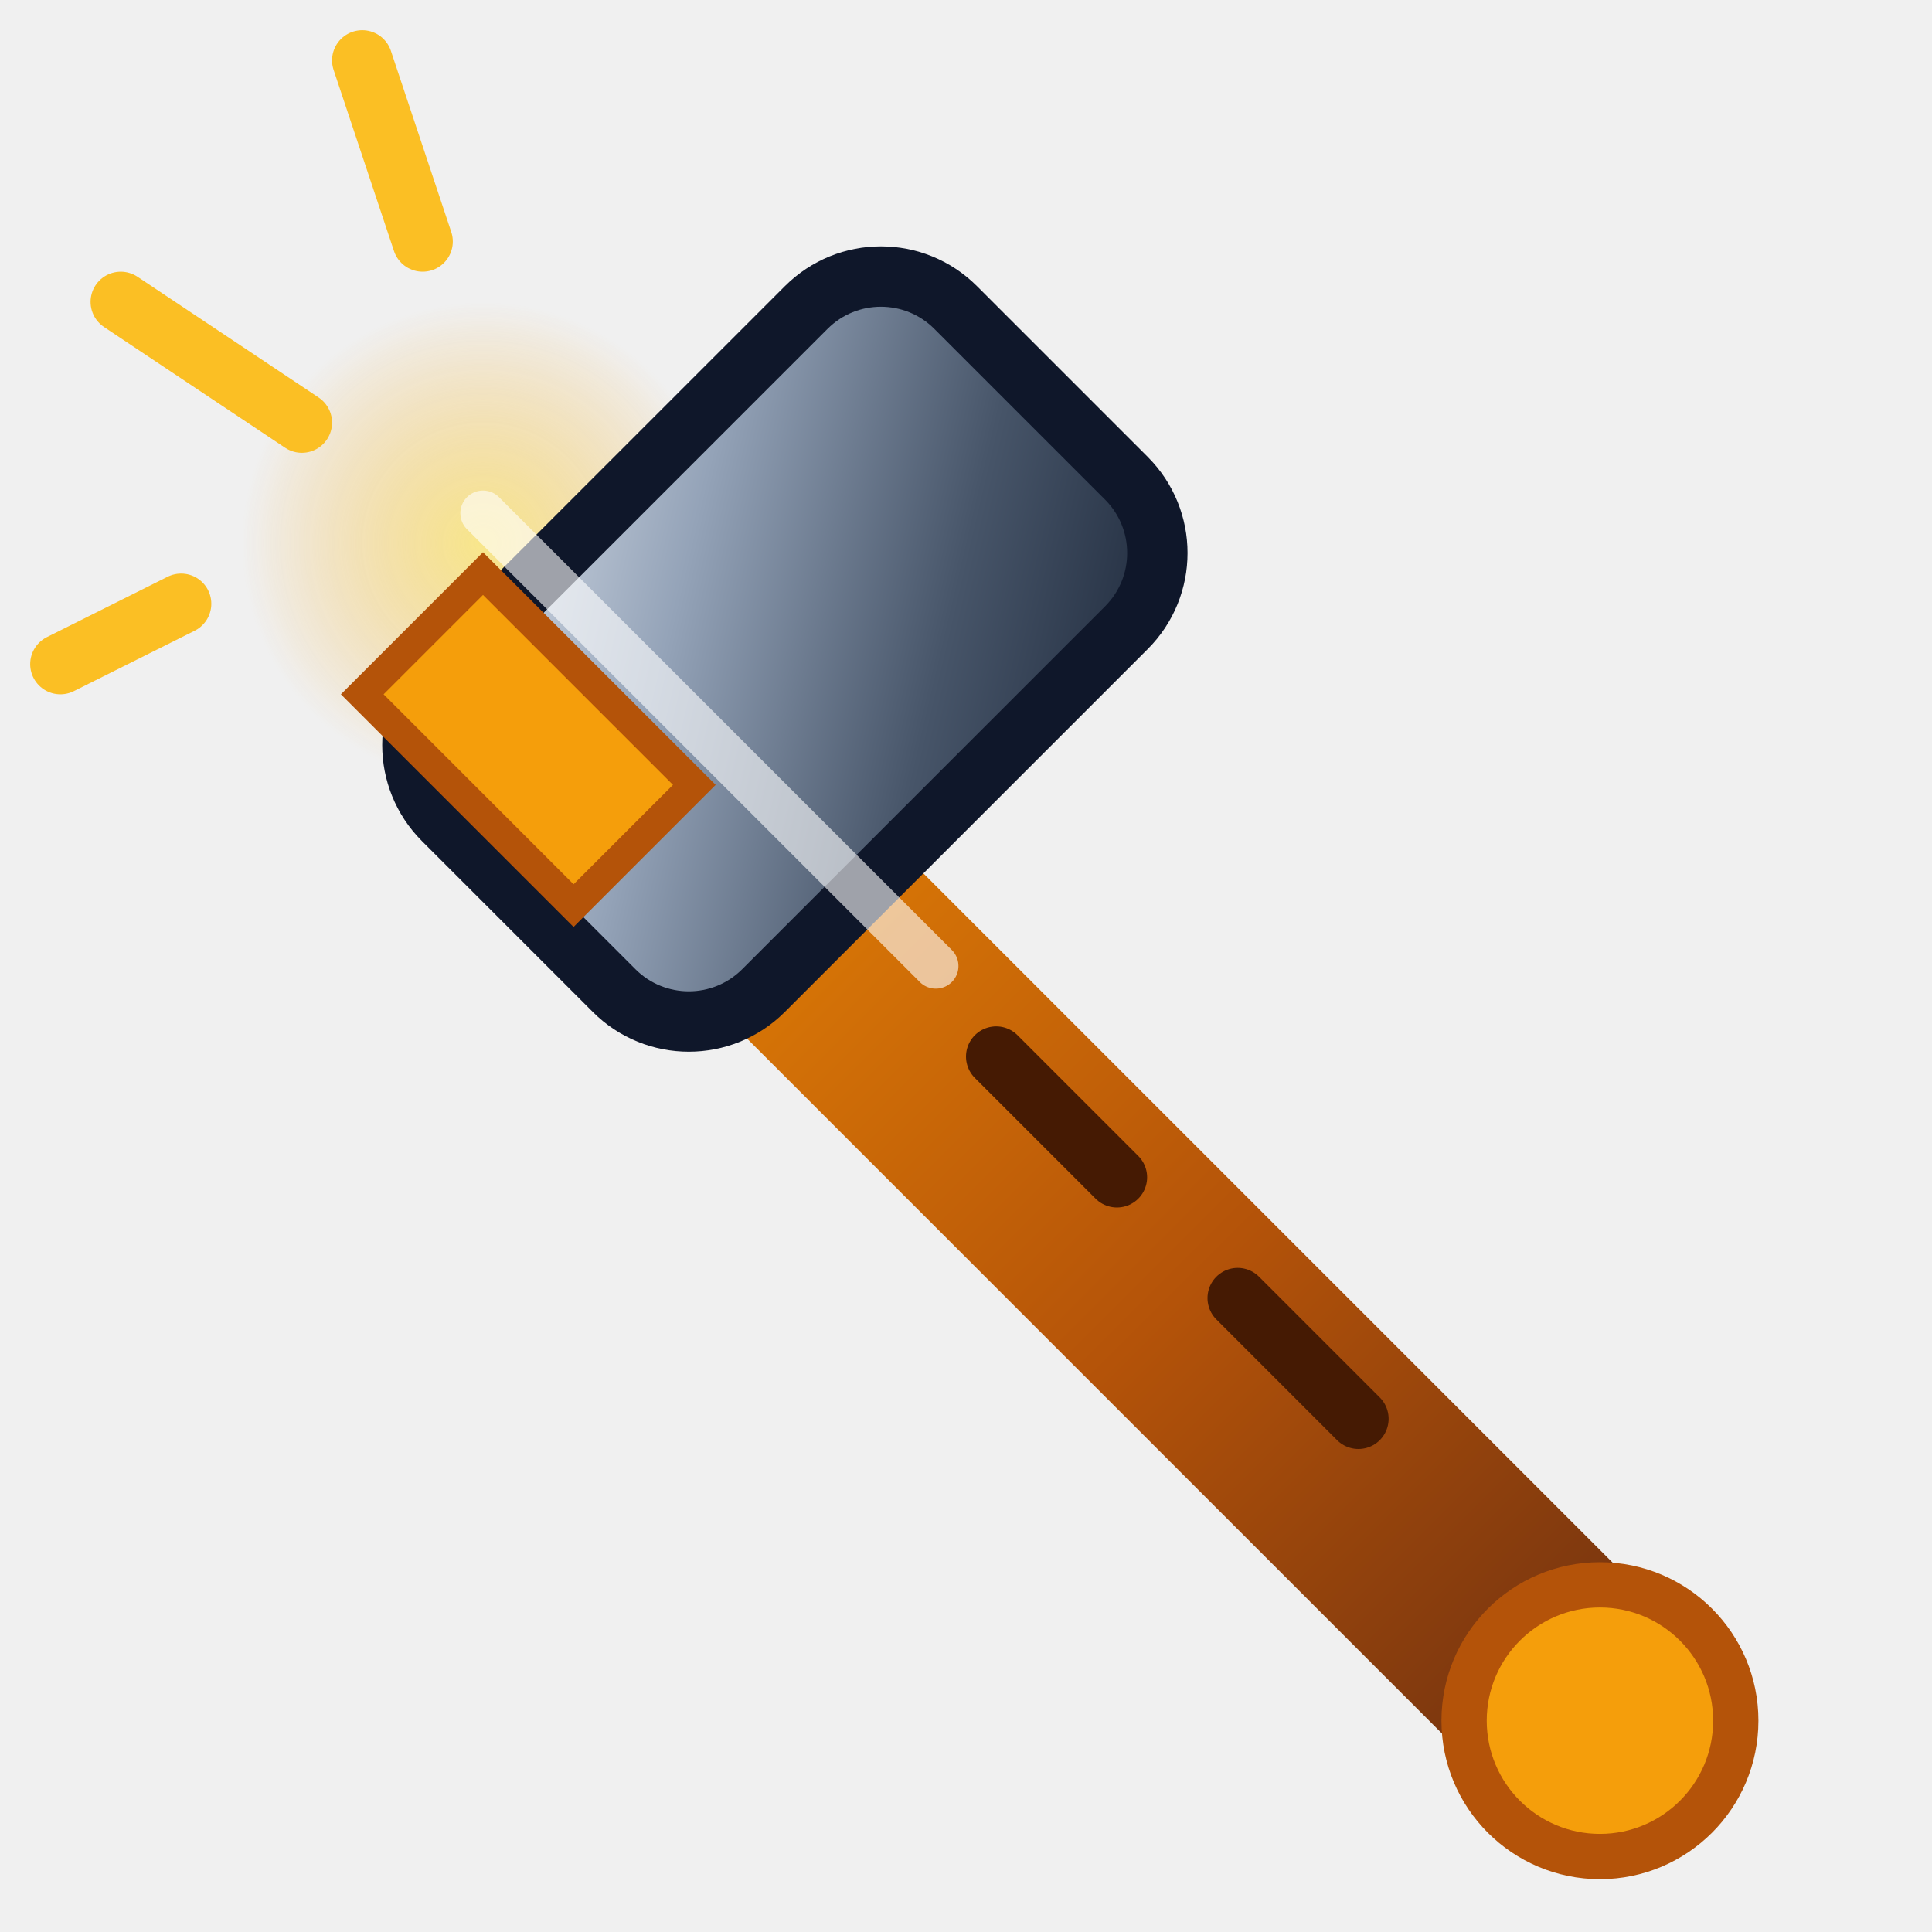
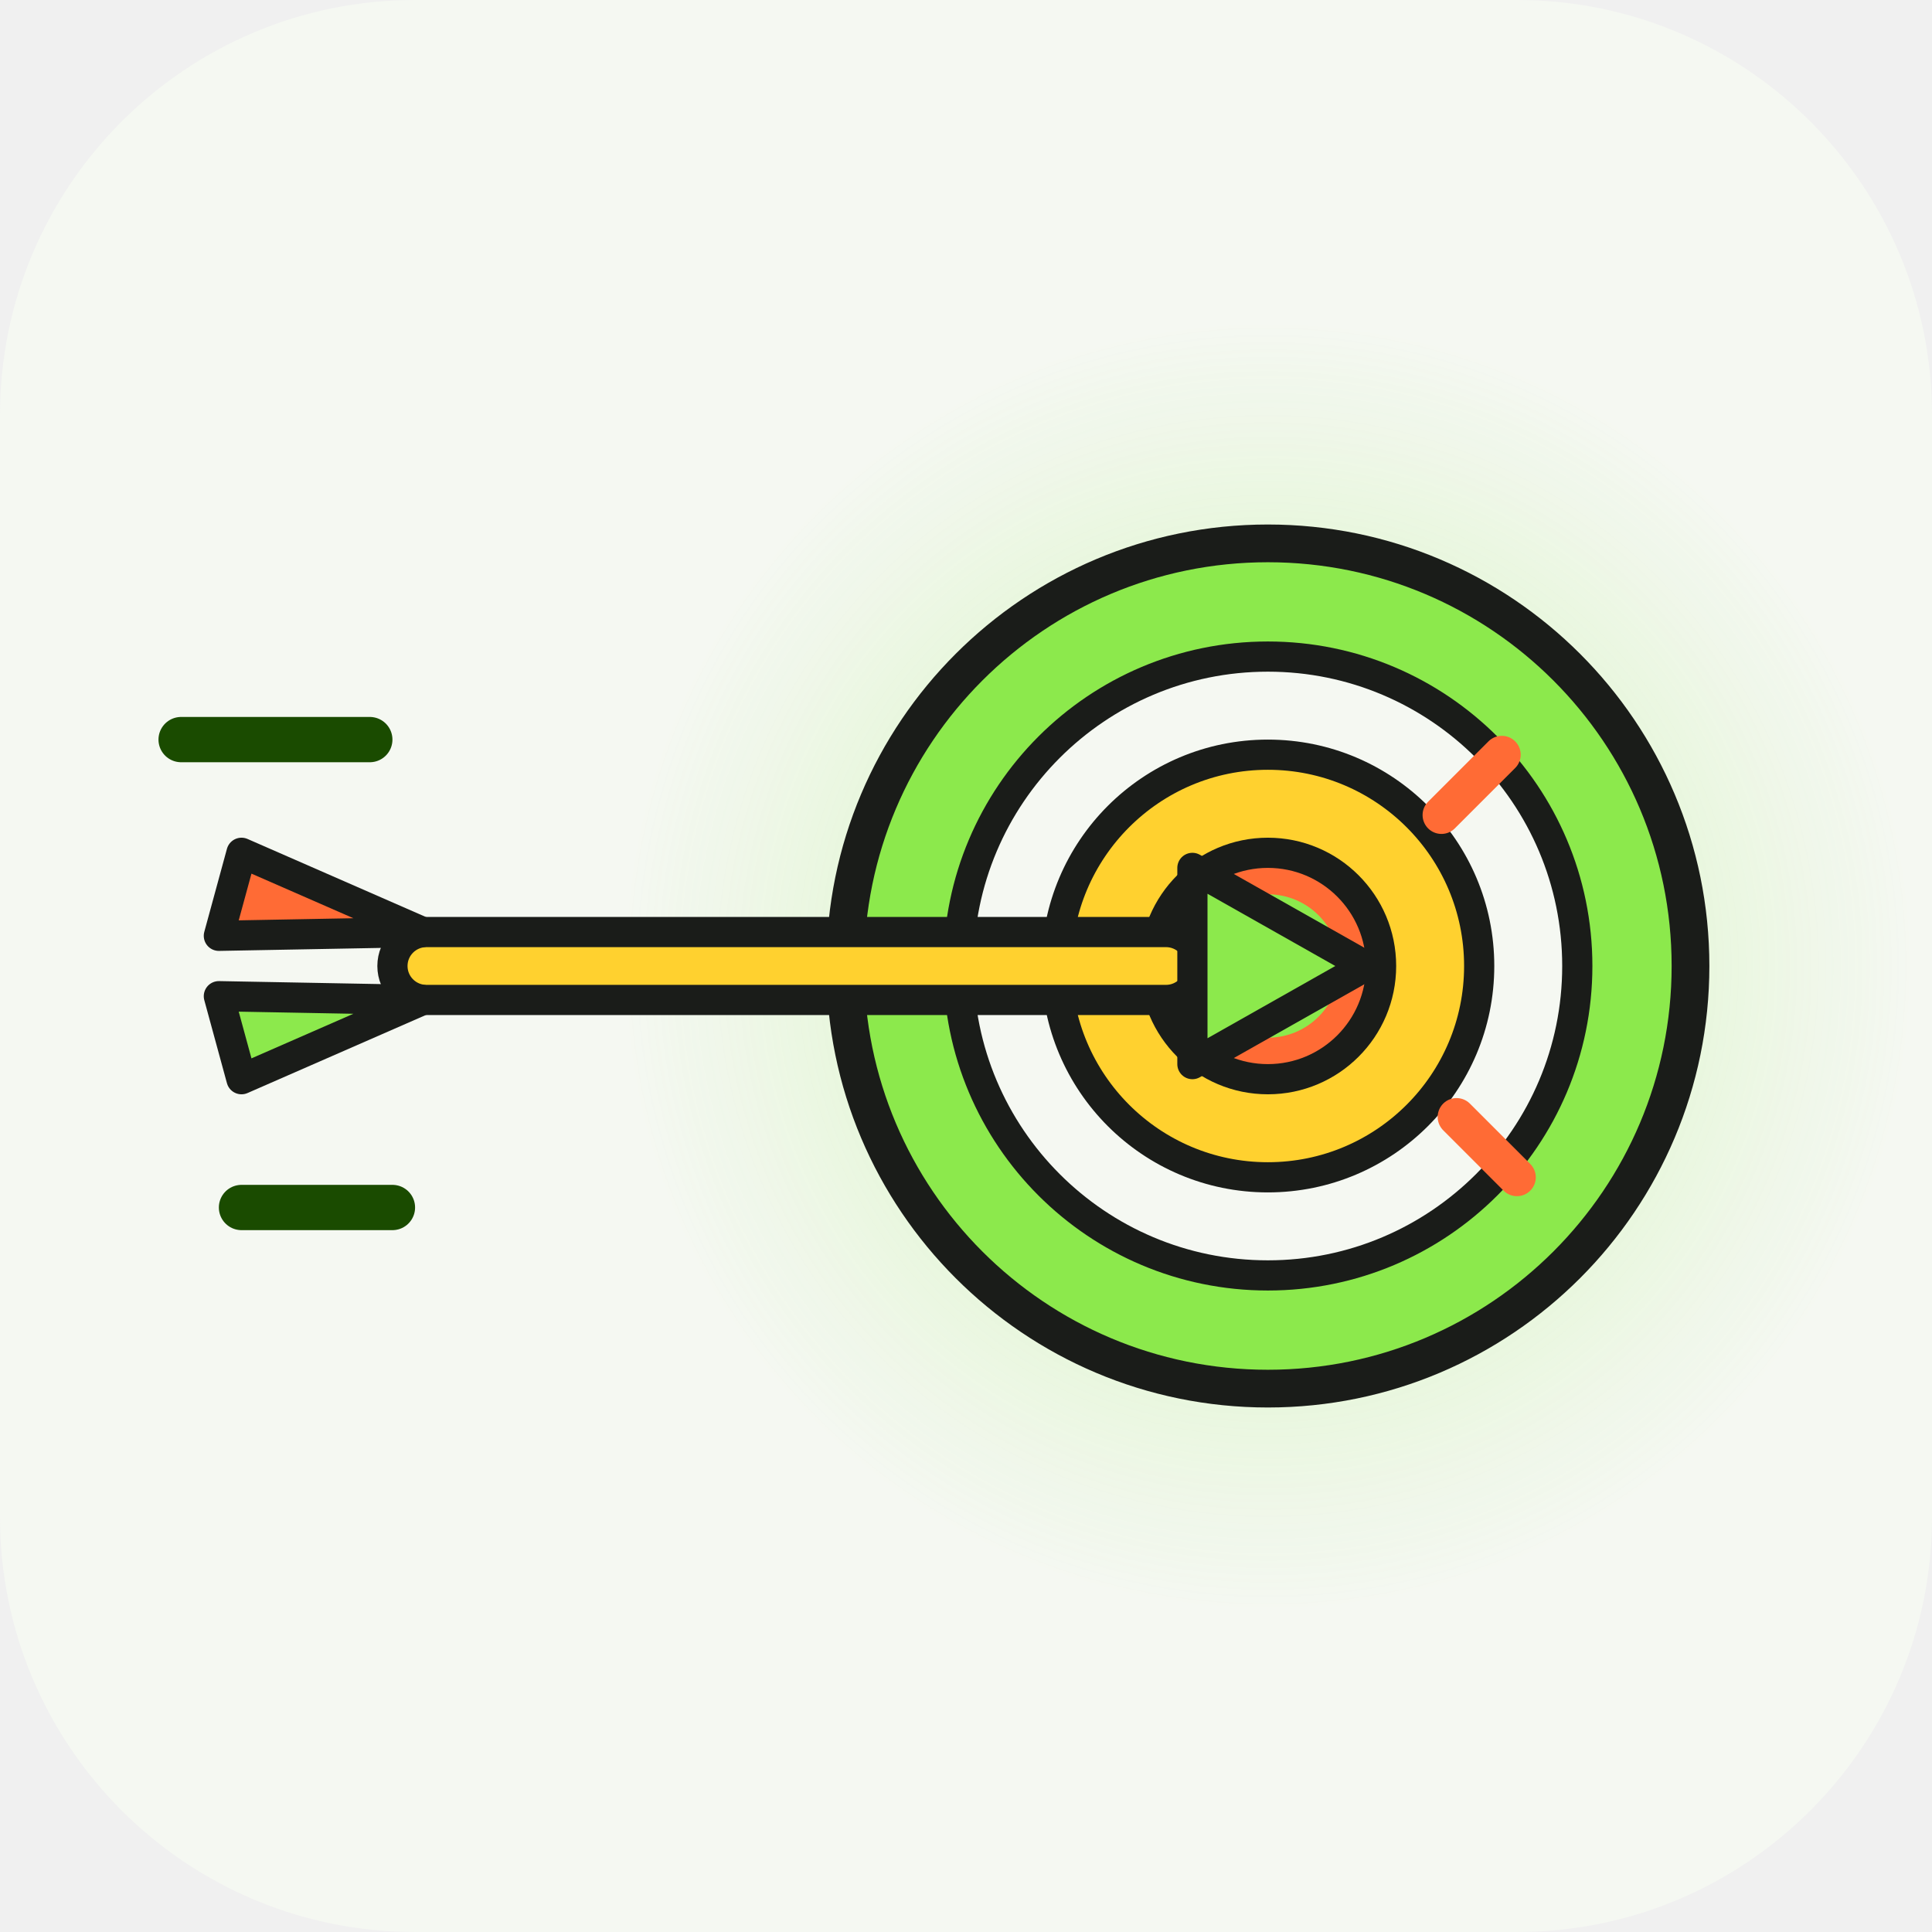
- <svg xmlns="http://www.w3.org/2000/svg" viewBox="0 0 64 64" width="64" height="64" fill="none">
+ <svg xmlns="http://www.w3.org/2000/svg" viewBox="0 0 512 512">
  <defs>
-     <linearGradient id="hammerMetal" x1="0%" y1="0%" x2="100%" y2="100%">
-       <stop offset="0%" stop-color="#E2E8F0" />
-       <stop offset="35%" stop-color="#94A3B8" />
-       <stop offset="70%" stop-color="#475569" />
-       <stop offset="100%" stop-color="#1E293B" />
-     </linearGradient>
-     <linearGradient id="handleWood" x1="0%" y1="0%" x2="100%" y2="100%">
-       <stop offset="0%" stop-color="#D97706" />
-       <stop offset="50%" stop-color="#B45309" />
-       <stop offset="100%" stop-color="#78350F" />
-     </linearGradient>
-     <radialGradient id="smashGlow" cx="50%" cy="50%" r="50%">
-       <stop offset="0%" stop-color="#FDE047" />
-       <stop offset="100%" stop-color="#F59E0B" stop-opacity="0" />
+     <radialGradient id="glow" cx="50%" cy="50%" r="50%">
+       <stop offset="0%" stop-color="#8CE94C" stop-opacity="0.35" />
+       <stop offset="100%" stop-color="#8CE94C" stop-opacity="0" />
    </radialGradient>
  </defs>
-   <circle cx="16" cy="18" r="8" fill="url(#smashGlow)" opacity="0.6" />
-   <path d="M10 14 L4 10 M14 8 L12 2 M6 20 L2 22" stroke="#FBBF24" stroke-width="2" stroke-linecap="round" />
-   <path d="M26 30 L52 56" stroke="url(#handleWood)" stroke-width="8" stroke-linecap="round" />
-   <line x1="33" y1="35" x2="37" y2="39" stroke="#451A03" stroke-width="2" stroke-linecap="round" />
-   <line x1="41" y1="43" x2="45" y2="47" stroke="#451A03" stroke-width="2" stroke-linecap="round" />
-   <circle cx="53" cy="57" r="4.5" fill="#F59E0B" stroke="#B45309" stroke-width="1.5" />
-   <rect x="14" y="14" width="24" height="15" rx="3.5" fill="url(#hammerMetal)" stroke="#0F172A" stroke-width="2" transform="rotate(-45 26 21.5)" />
-   <line x1="16" y1="17" x2="31" y2="32" stroke="#FFFFFF" stroke-width="1.5" stroke-linecap="round" opacity="0.6" />
-   <polygon points="12,23 16,19 23,26 19,30" fill="#F59E0B" stroke="#B45309" stroke-width="1" />
+   <rect width="512" height="512" rx="110" fill="#F5F8F2" />
+   <circle cx="336" cy="256" r="170" fill="url(#glow)" />
+   <g stroke="#1A4B00" stroke-width="12" stroke-linecap="round">
+     <line x1="48" y1="196" x2="98" y2="196">
+       <animate attributeName="opacity" values="0.15;0.7;0.15" dur="0.9s" repeatCount="indefinite" />
+     </line>
+     <line x1="64" y1="320" x2="104" y2="320">
+       <animate attributeName="opacity" values="0.7;0.15;0.7" dur="0.9s" repeatCount="indefinite" />
+     </line>
+   </g>
+   <circle cx="336" cy="256" r="112" fill="#8CE94C" stroke="#1A1C19" stroke-width="10" />
+   <circle cx="336" cy="256" r="82" fill="#F5F8F2" stroke="#1A1C19" stroke-width="8" />
+   <circle cx="336" cy="256" r="56" fill="#FFD12F" stroke="#1A1C19" stroke-width="8" />
+   <circle cx="336" cy="256" r="30" fill="#FF6B35" stroke="#1A1C19" stroke-width="8" />
+   <circle cx="336" cy="256" r="10" fill="#1A1C19" />
+   <circle cx="336" cy="256" r="14" fill="none" stroke="#FF6B35" stroke-width="10">
+     <animate attributeName="r" values="20;150" dur="1.8s" repeatCount="indefinite" />
+     <animate attributeName="opacity" values="0.9;0" dur="1.8s" repeatCount="indefinite" />
+   </circle>
+   <circle cx="336" cy="256" r="14" fill="none" stroke="#8CE94C" stroke-width="10">
+     <animate attributeName="r" values="20;150" dur="1.8s" begin="-0.9s" repeatCount="indefinite" />
+     <animate attributeName="opacity" values="0.9;0" dur="1.8s" begin="-0.9s" repeatCount="indefinite" />
+   </circle>
+   <g>
+     <animateTransform attributeName="transform" type="translate" values="0 0; -12 0; 3 0; 0 0; 0 0" keyTimes="0; 0.12; 0.2; 0.3; 1" dur="1.8s" repeatCount="indefinite" />
+     <rect x="104" y="247" width="214" height="18" rx="9" fill="#FFD12F" stroke="#1A1C19" stroke-width="8" />
+     <path d="M316 230 L362 256 L316 282 Z" fill="#8CE94C" stroke="#1A1C19" stroke-width="8" stroke-linejoin="round" />
+     <path d="M112 247 L64 226 L58 248 Z" fill="#FF6B35" stroke="#1A1C19" stroke-width="8" stroke-linejoin="round" />
+     <path d="M112 265 L64 286 L58 264 Z" fill="#8CE94C" stroke="#1A1C19" stroke-width="8" stroke-linejoin="round" />
+   </g>
+   <g stroke="#FF6B35" stroke-width="10" stroke-linecap="round">
+     <line x1="382" y1="216" x2="398" y2="200">
+       <animate attributeName="opacity" values="1;0;1;0" keyTimes="0;0.1;0.5;0.6" dur="1.8s" repeatCount="indefinite" />
+     </line>
+     <line x1="386" y1="296" x2="402" y2="312">
+       <animate attributeName="opacity" values="0;1;0;1" keyTimes="0;0.1;0.5;0.6" dur="1.8s" repeatCount="indefinite" />
+     </line>
+   </g>
</svg>
